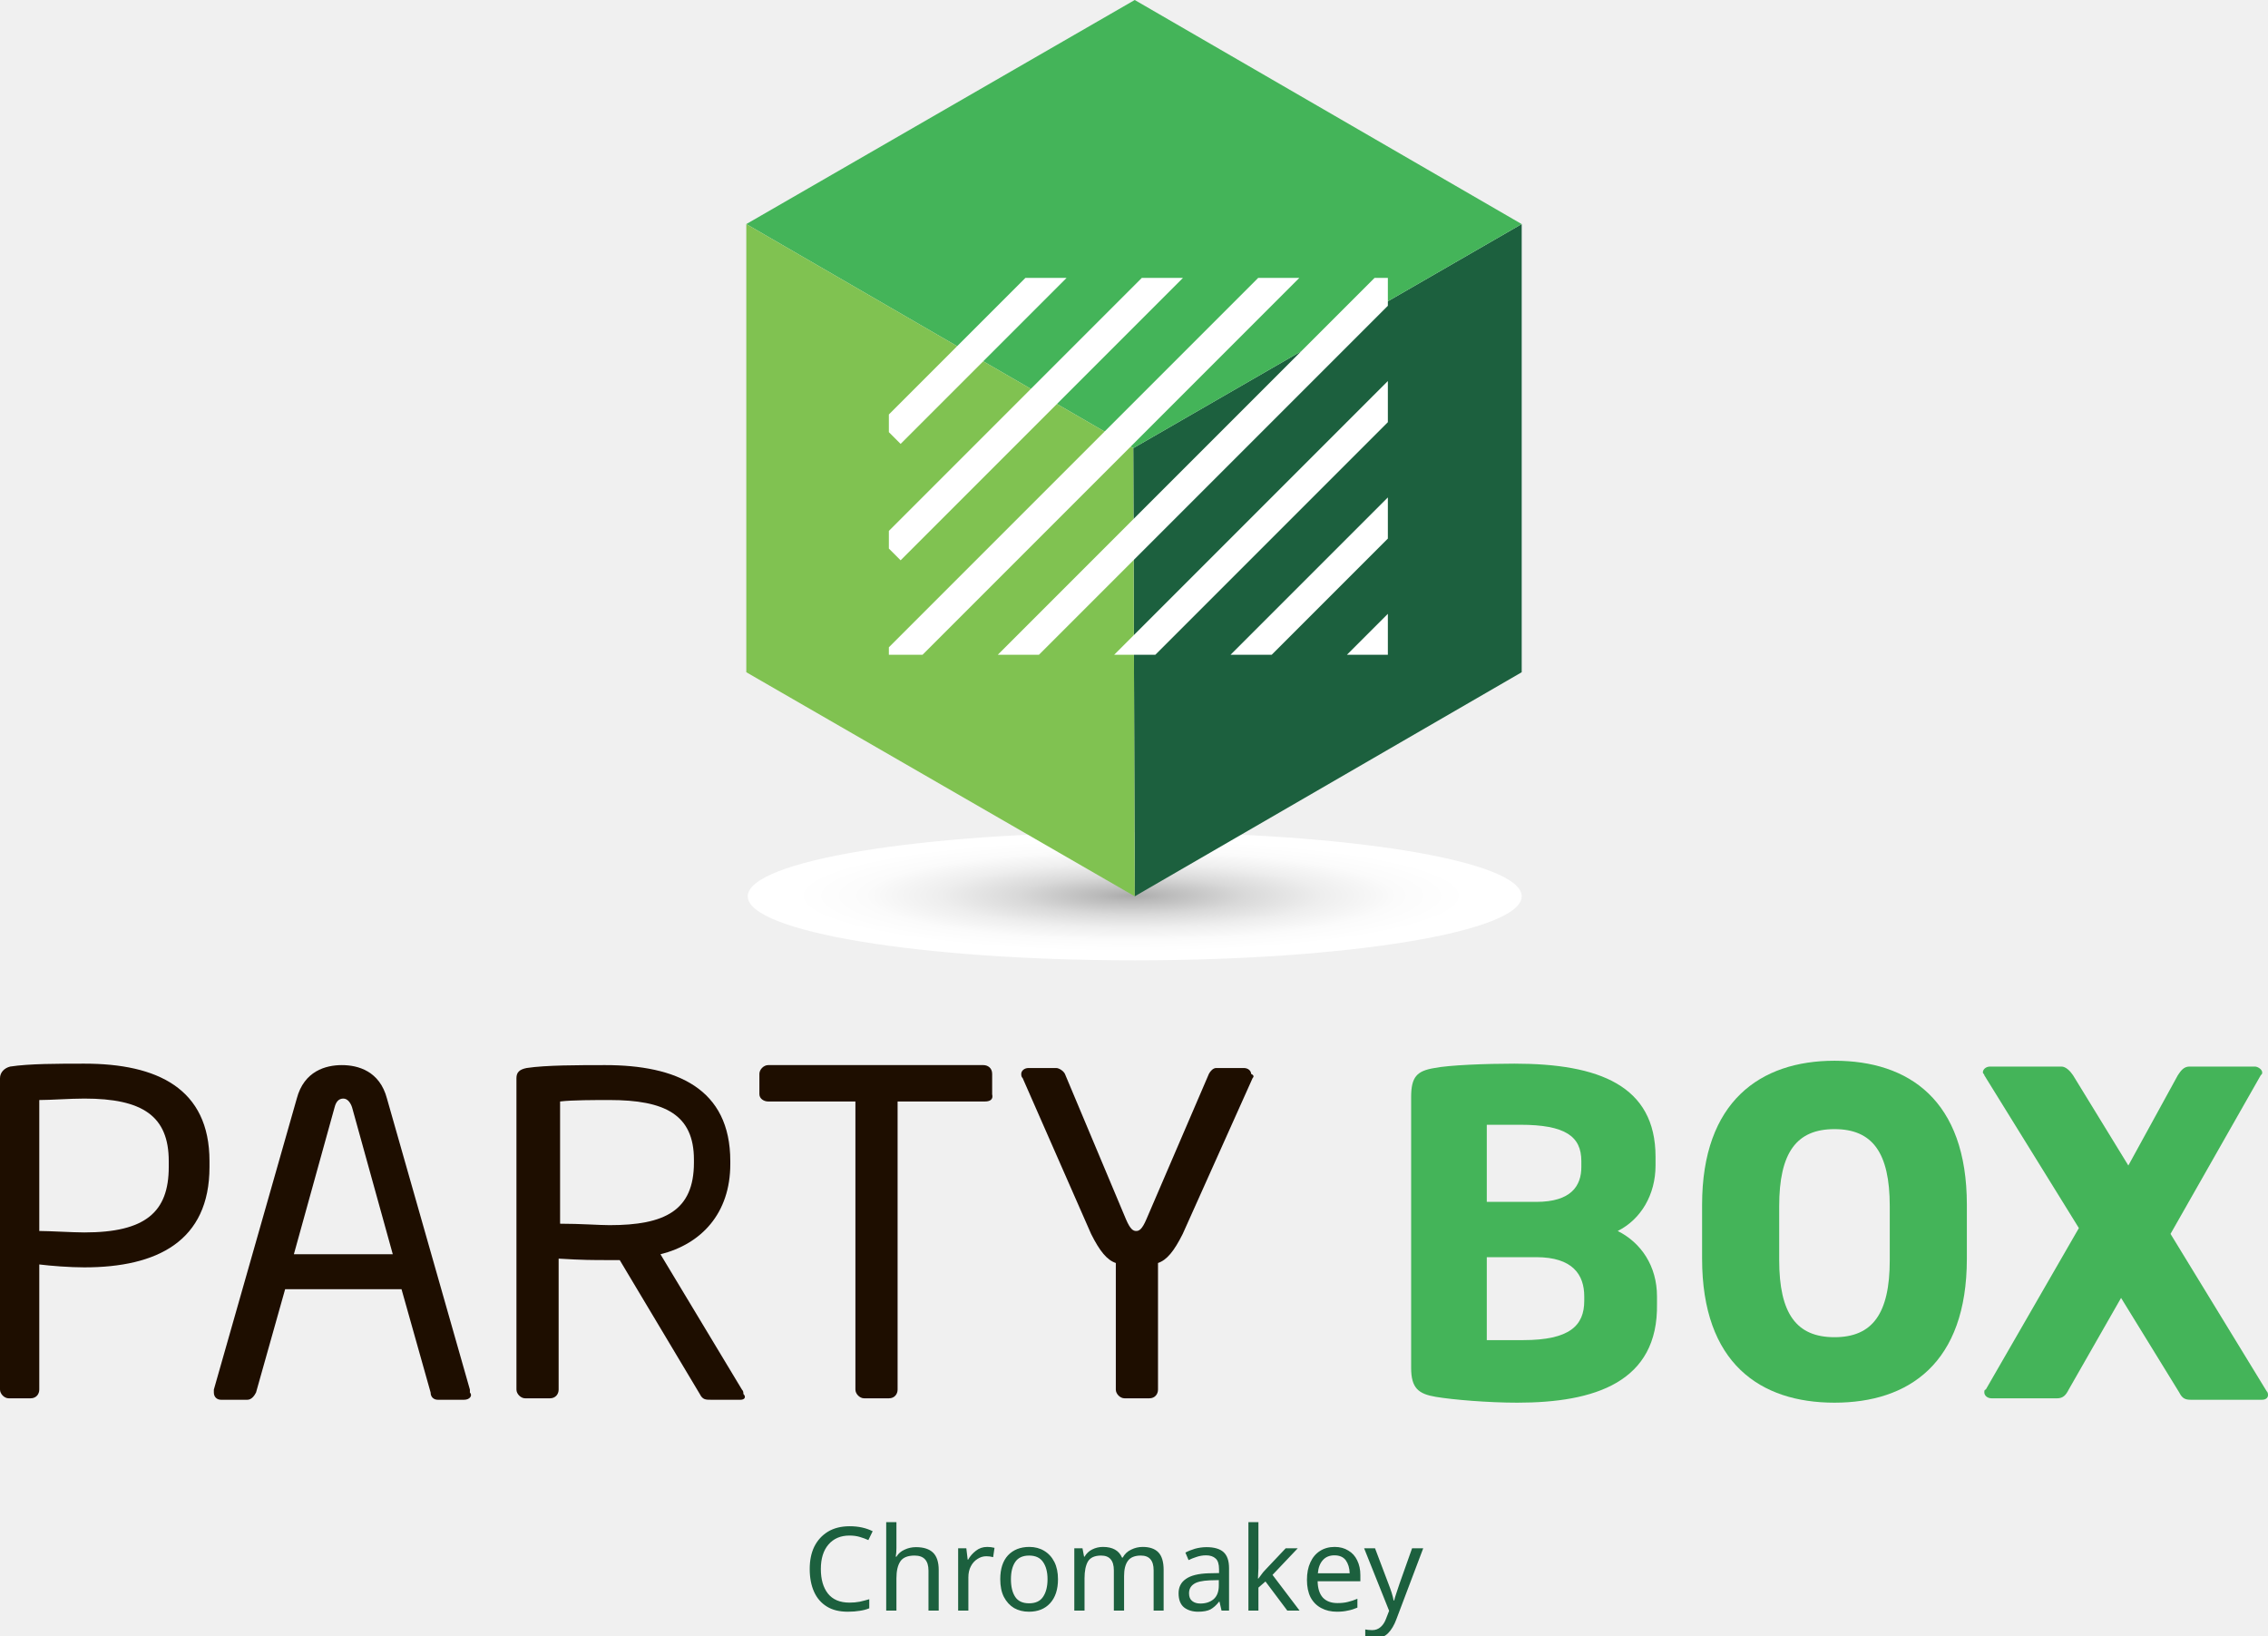
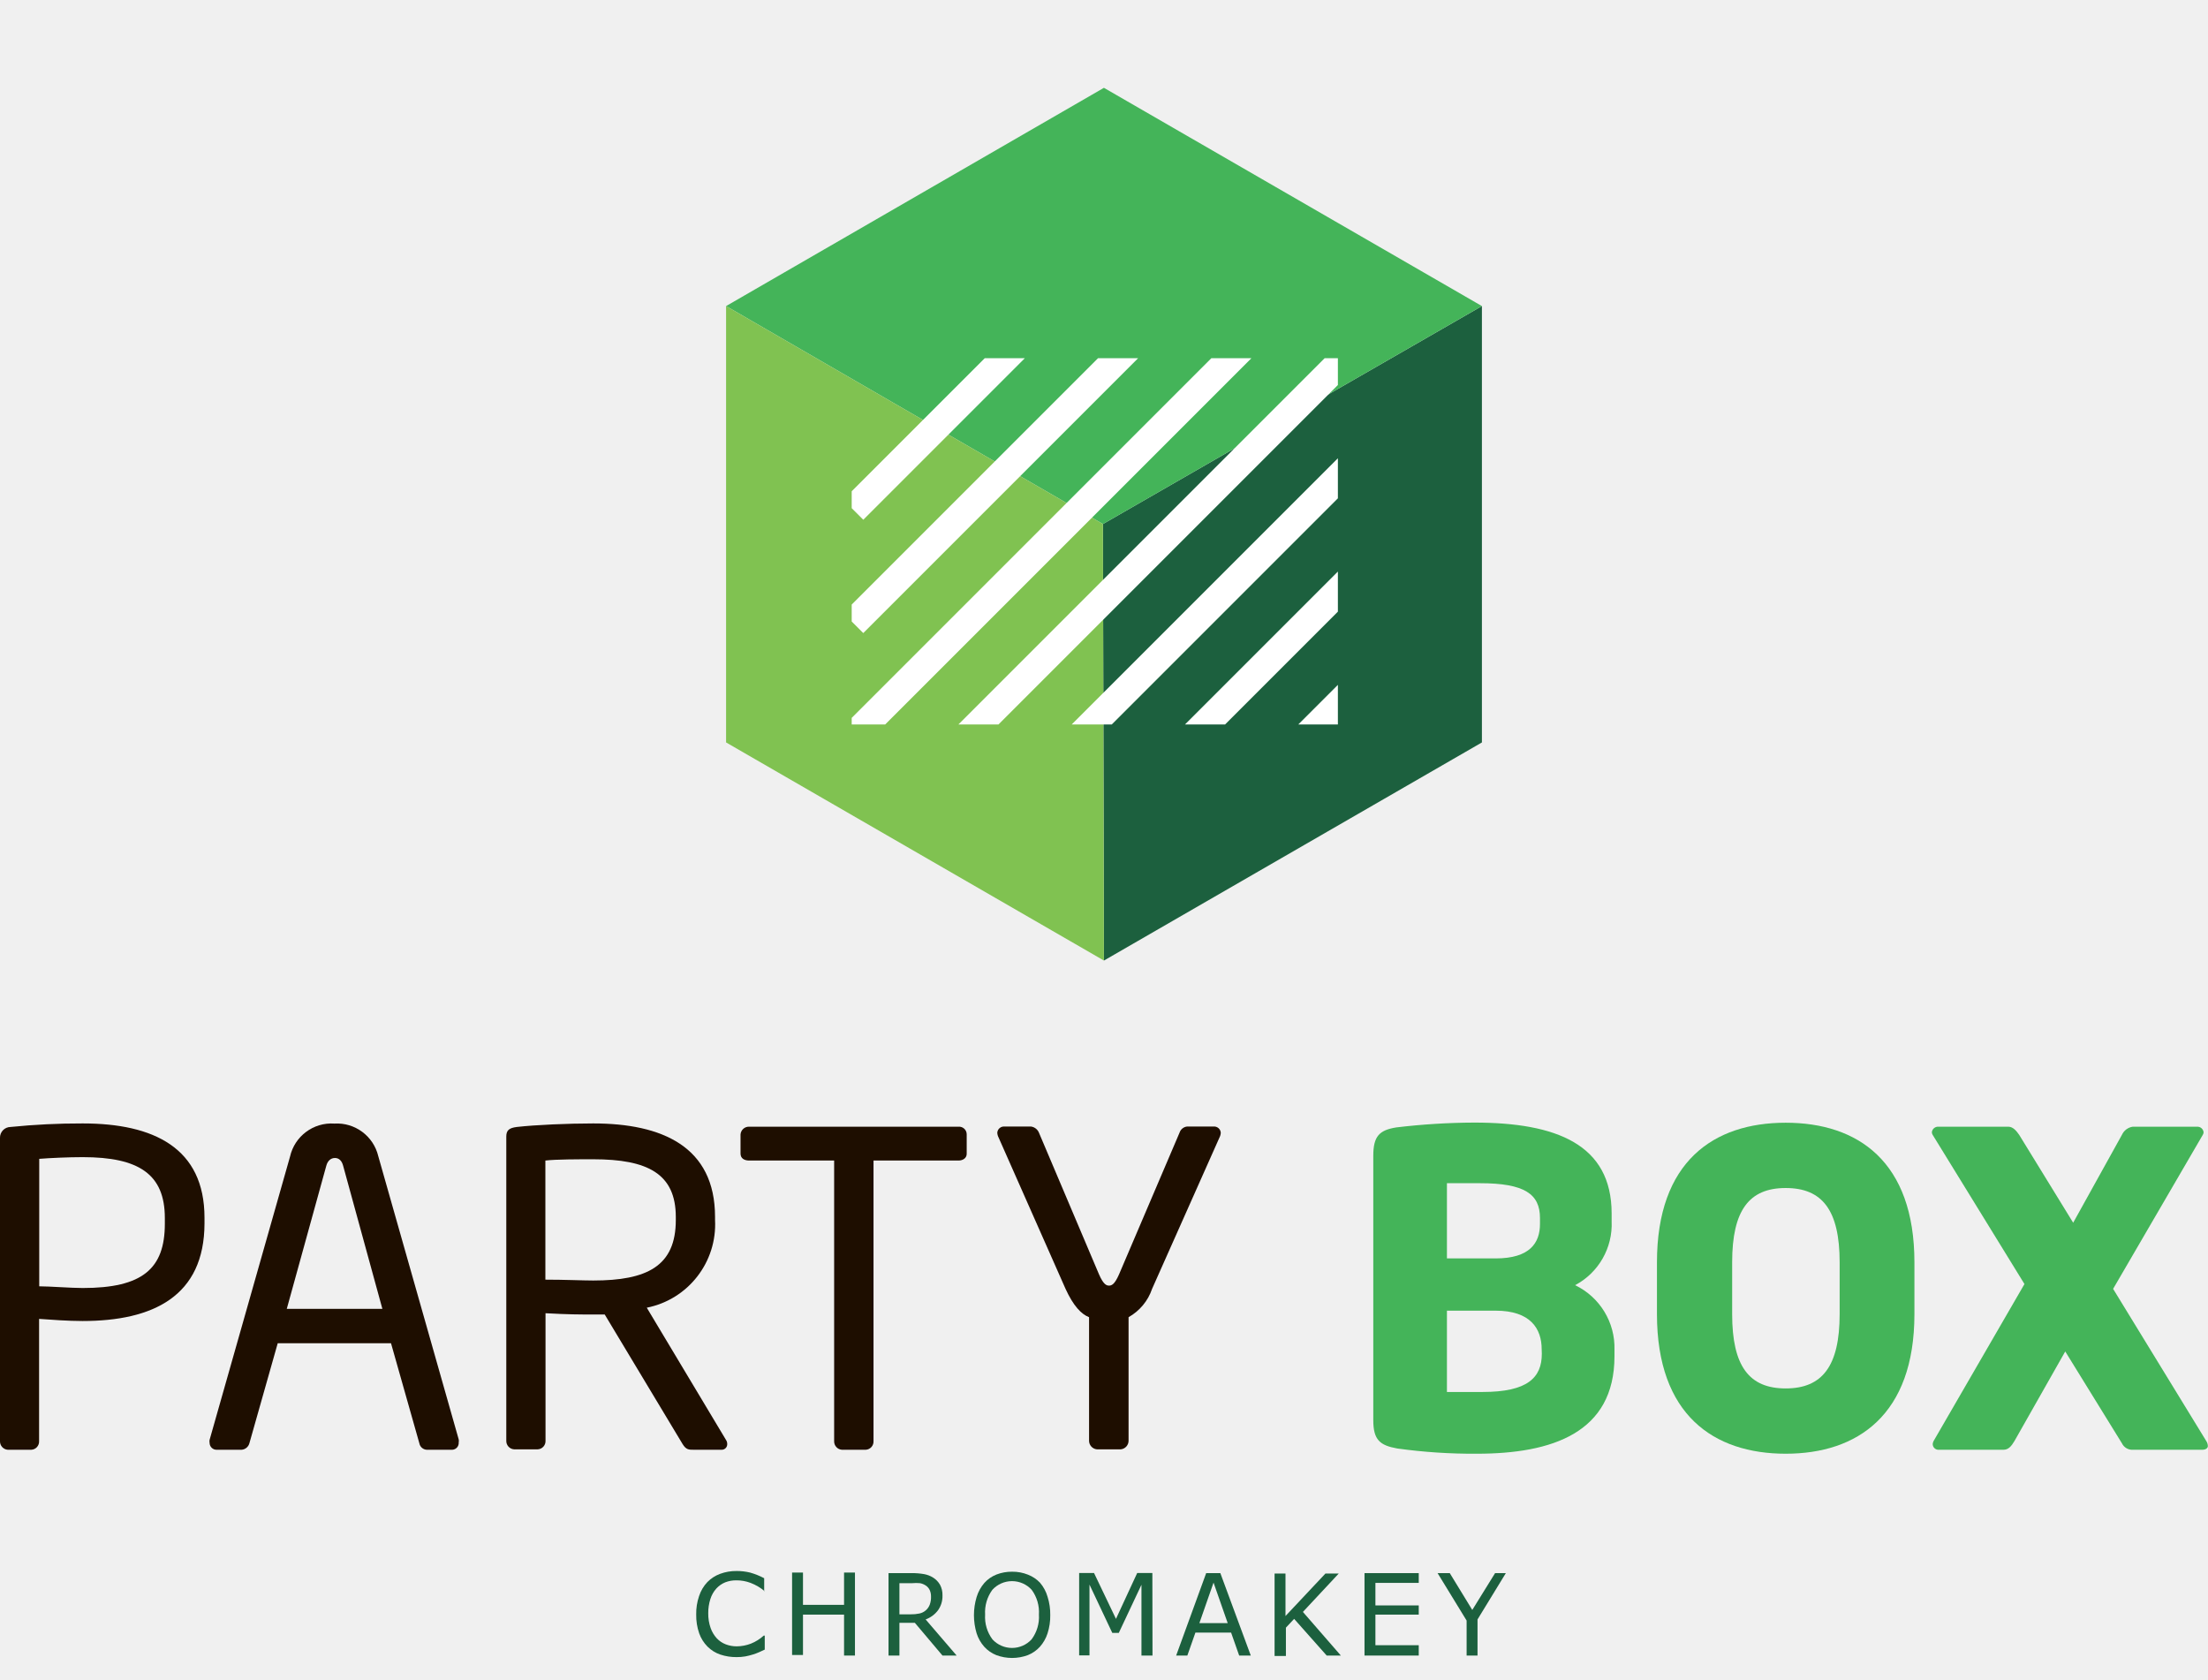
- <svg xmlns="http://www.w3.org/2000/svg" xmlns:xlink="http://www.w3.org/1999/xlink" version="1.1" id="Слой_1" x="0px" y="0px" viewBox="0 0 155.9 112.4" style="enable-background:new 0 0 155.9 112.4;" xml:space="preserve">
-   <style type="text/css">
- 	.st0{fill:#1E0E00;}
- 	.st1{fill:#44B459;}
- 	.st2{fill:url(#SVGID_1_);}
- 	.st3{fill:#1C603E;}
- 	.st4{fill:#80C251;}
- 	.st5{font-family:'NeoSansW1G-Regular';}
- 	.st6{font-size:8px;}
- 	.st7{clip-path:url(#SVGID_3_);}
- 	.st8{fill:none;stroke:#FFFFFF;stroke-width:2;stroke-miterlimit:10;}
- </style>
-   <g>
-     <g>
-       <g>
-         <path class="st0" d="M5.8,87.1c-1,0-2.3-0.1-3.1-0.2v8.6c0,0.3-0.2,0.6-0.6,0.6H0.6c-0.3,0-0.6-0.3-0.6-0.6V74.1     c0-0.4,0.3-0.7,0.7-0.8C2,73.1,4,73.1,5.8,73.1c5,0,8.6,1.7,8.6,6.7v0.4C14.4,85.3,10.8,87.1,5.8,87.1z M11.6,79.8     c0-3.1-1.8-4.3-5.8-4.3c-1,0-2.3,0.1-3.1,0.1v9c0.7,0,2.3,0.1,3.1,0.1c4.2,0,5.8-1.4,5.8-4.5V79.8z" />
-         <path class="st0" d="M31.9,96.2h-1.8c-0.3,0-0.5-0.2-0.5-0.5l-2-7.1h-8l-2,7.1c-0.1,0.2-0.3,0.5-0.6,0.5h-1.8     c-0.3,0-0.5-0.2-0.5-0.5c0-0.1,0-0.2,0-0.2l5.7-20c0.5-1.9,2-2.3,3.1-2.3s2.6,0.4,3.1,2.3l5.7,20c0,0.1,0,0.2,0,0.2     C32.5,95.9,32.3,96.2,31.9,96.2z M24.2,76.1c-0.1-0.3-0.3-0.6-0.6-0.6c-0.3,0-0.5,0.2-0.6,0.6l-2.8,10.1H27L24.2,76.1z" />
-         <path class="st0" d="M50.9,96.2h-2c-0.4,0-0.6,0-0.8-0.4l-5.5-9.2c-0.1,0-0.2,0-0.3,0c-0.2,0-0.3,0-0.5,0c-1,0-1.8,0-3.4-0.1v9     c0,0.3-0.2,0.6-0.6,0.6h-1.7c-0.3,0-0.6-0.3-0.6-0.6V74.1c0-0.4,0.2-0.6,0.7-0.7c1.3-0.2,3.6-0.2,5.4-0.2c4.9,0,8.6,1.6,8.6,6.6     V80c0,3.4-2,5.5-4.8,6.2l5.6,9.3c0.1,0.1,0.1,0.2,0.1,0.3C51.3,96,51.2,96.2,50.9,96.2z M47.7,79.7c0-3.1-2-4.1-5.8-4.1     c-1,0-2.6,0-3.4,0.1v8.4c1.4,0,2.7,0.1,3.4,0.1c3.8,0,5.8-1,5.8-4.3V79.7z" />
-         <path class="st0" d="M67.7,75.7h-6v19.8c0,0.3-0.2,0.6-0.6,0.6h-1.7c-0.3,0-0.6-0.3-0.6-0.6V75.7h-6c-0.3,0-0.6-0.2-0.6-0.5v-1.4     c0-0.3,0.3-0.6,0.6-0.6h14.8c0.3,0,0.6,0.2,0.6,0.6v1.4C68.3,75.6,68,75.7,67.7,75.7z" />
-         <path class="st0" d="M86.1,74.1l-4.8,10.7c-0.6,1.2-1.1,1.8-1.7,2v8.7c0,0.3-0.2,0.6-0.6,0.6h-1.7c-0.3,0-0.6-0.3-0.6-0.6v-8.7     c-0.6-0.2-1.1-0.8-1.7-2l-4.7-10.7c-0.1-0.1-0.1-0.2-0.1-0.3c0-0.2,0.2-0.4,0.5-0.4h1.9c0.2,0,0.5,0.2,0.6,0.4l4.2,10     c0.3,0.7,0.5,0.8,0.7,0.8s0.4-0.1,0.7-0.8l4.3-10c0.1-0.2,0.3-0.4,0.5-0.4h1.9c0.3,0,0.5,0.2,0.5,0.4     C86.2,73.9,86.2,74,86.1,74.1z" />
-       </g>
-       <g>
-         <path class="st1" d="M104.3,96.4c-2,0-4.4-0.2-5.6-0.4c-1.2-0.2-1.7-0.6-1.7-2V75.4c0-1.4,0.4-1.8,1.6-2c1-0.2,3.5-0.3,5.5-0.3     c5.8,0,9.7,1.5,9.7,6.4v0.6c0,2-1,3.7-2.6,4.5c1.6,0.8,2.7,2.4,2.7,4.5v0.5C114,95,109.6,96.4,104.3,96.4z M108.7,79.8     c0-1.7-1.1-2.5-4.2-2.5c-0.5,0-1.9,0-2.3,0v5.3h3.4c2.4,0,3.1-1.1,3.1-2.4V79.8z M108.9,89.1c0-1.5-0.8-2.7-3.3-2.7h-3.4v5.7     c0.5,0,2.1,0,2.5,0c3.2,0,4.2-1,4.2-2.7C108.9,89.4,108.9,89.1,108.9,89.1z" />
-         <path class="st1" d="M126.1,96.4c-5.1,0-9.1-2.7-9.1-9.9v-3.7c0-7.1,4-9.9,9.1-9.9s9.1,2.7,9.1,9.9v3.7     C135.2,93.7,131.2,96.4,126.1,96.4z M129.9,82.9c0-3.7-1.2-5.3-3.8-5.3s-3.8,1.6-3.8,5.3v3.7c0,3.7,1.2,5.3,3.8,5.3     s3.8-1.6,3.8-5.3V82.9z" />
-         <path class="st1" d="M155.5,96.2h-4.9c-0.4,0-0.6-0.1-0.8-0.5l-4-6.5l-3.6,6.3c-0.2,0.4-0.4,0.6-0.8,0.6h-4.5     c-0.3,0-0.5-0.2-0.5-0.4c0-0.1,0-0.2,0.1-0.2l6.4-11.1l-6.5-10.5c0-0.1-0.1-0.1-0.1-0.2c0-0.2,0.2-0.4,0.5-0.4h4.9     c0.3,0,0.6,0.3,0.8,0.6l3.8,6.2l3.4-6.2c0.2-0.3,0.4-0.6,0.8-0.6h4.5c0.2,0,0.5,0.2,0.5,0.4c0,0.1,0,0.1-0.1,0.2l-6.2,10.9     l6.6,10.8c0.1,0.1,0.1,0.2,0.1,0.3C155.9,96,155.8,96.2,155.5,96.2z" />
-       </g>
-     </g>
-     <g>
-       <radialGradient id="SVGID_1_" cx="1316.32" cy="7201.711" r="96.494" gradientTransform="matrix(0.2397 0 0 -3.980000e-02 -237.7685 348.1842)" gradientUnits="userSpaceOnUse">
-         <stop offset="0" style="stop-color:#ABABAB" />
-         <stop offset="0.107" style="stop-color:#BBBBBB" />
-         <stop offset="0.338" style="stop-color:#D9D9D9" />
-         <stop offset="0.567" style="stop-color:#EEEEEE" />
-         <stop offset="0.79" style="stop-color:#FBFBFB" />
-         <stop offset="1" style="stop-color:#FFFFFF" />
-       </radialGradient>
-       <ellipse class="st2" cx="78" cy="61.6" rx="26.6" ry="4.4" />
-       <polygon class="st3" points="104.6,46.2 78,61.6 77.9,30.8 104.6,15.4   " />
-       <polygon class="st1" points="104.6,15.4 77.9,30.8 51.3,15.4 78,0   " />
-       <polygon class="st4" points="78,61.6 51.3,46.2 51.3,15.4 77.9,30.8   " />
-     </g>
-     <text transform="matrix(1 0 0 1 55.1744 110.688)" class="st3 st5 st6">Chromakey</text>
-     <g>
-       <g>
-         <defs>
-           <rect id="SVGID_2_" x="61.1" y="19.1" width="34.3" height="25.9" />
-         </defs>
-         <clipPath id="SVGID_3_">
-           <use xlink:href="#SVGID_2_" style="overflow:visible;" />
-         </clipPath>
-         <g class="st7">
-           <g>
-             <line class="st8" x1="96.5" y1="74.5" x2="61.2" y2="109.8" />
-           </g>
-           <g>
-             <line class="st8" x1="96.5" y1="66.5" x2="61.2" y2="101.8" />
-           </g>
-           <g>
-             <line class="st8" x1="96.5" y1="58.5" x2="61.2" y2="93.8" />
-           </g>
-           <g>
-             <line class="st8" x1="96.5" y1="50.5" x2="61.2" y2="85.8" />
-           </g>
-           <g>
-             <line class="st8" x1="96.5" y1="42.5" x2="61.2" y2="77.8" />
-           </g>
-           <g>
-             <line class="st8" x1="96.5" y1="34.5" x2="61.2" y2="69.8" />
-           </g>
-           <g>
-             <line class="st8" x1="96.5" y1="26.5" x2="61.2" y2="61.8" />
-           </g>
-           <g>
-             <line class="st8" x1="96.5" y1="18.5" x2="61.2" y2="53.8" />
-           </g>
-           <g>
-             <line class="st8" x1="96.5" y1="10.5" x2="61.2" y2="45.8" />
-           </g>
-           <g>
-             <line class="st8" x1="96.5" y1="2.5" x2="61.2" y2="37.8" />
-           </g>
-           <g>
-             <line class="st8" x1="96.5" y1="-5.5" x2="61.2" y2="29.8" />
-           </g>
-         </g>
-       </g>
-     </g>
+ <svg xmlns="http://www.w3.org/2000/svg" id="Слой_1" data-name="Слой 1" viewBox="0 0 155.91 118.57">
+   <defs>
+     <style>
+             .cls-1,.cls-7{fill:none;}.cls-2{fill:#1e0e00;}.cls-3{fill:#44b459;}.cls-4{fill:#1c603e;}.cls-5{fill:#80c251;}.cls-6{clip-path:url(#clip-path);}.cls-7{stroke:#fff;stroke-miterlimit:10;stroke-width:2px;}
+         </style>
+     <clipPath id="clip-path">
+       <rect class="cls-1" x="60.14" y="25.29" width="34.33" height="25.86" />
+     </clipPath>
+   </defs>
+   <path class="cls-2" d="M5.83,93.27c-1,0-2.27-.09-3.07-.15v8.63a.58.58,0,0,1-.55.61H.55a.59.59,0,0,1-.55-.61V80.34a.75.75,0,0,1,.74-.77,49.37,49.37,0,0,1,5.1-.25c5,0,8.6,1.72,8.6,6.66v.4C14.43,91.52,10.81,93.27,5.83,93.27ZM11.64,86c0-3.1-1.84-4.3-5.8-4.3-1,0-2.33.06-3.07.12v9c.71,0,2.27.12,3.07.12,4.21,0,5.8-1.35,5.8-4.54Z" />
+   <path class="cls-2" d="M31.94,102.36H30.13a.56.56,0,0,1-.52-.46l-2-7.06h-8l-2,7.06a.62.62,0,0,1-.55.46H15.32a.49.49,0,0,1-.52-.49.52.52,0,0,1,0-.21l5.68-20a3,3,0,0,1,3.13-2.33,3,3,0,0,1,3.1,2.3l5.68,20a.52.52,0,0,1,0,.21A.48.48,0,0,1,31.94,102.36ZM24.23,82.31c-.09-.34-.28-.55-.58-.55s-.52.21-.61.55l-2.79,10.1H27Z" />
+   <path class="cls-2" d="M50.94,102.36H49c-.37,0-.55,0-.8-.4l-5.5-9.15h-.8c-1,0-1.75,0-3.38-.09v9a.58.58,0,0,1-.55.61H36.3a.59.59,0,0,1-.55-.61V80.25c0-.43.18-.61.74-.68,1.32-.15,3.62-.25,5.4-.25,4.85,0,8.6,1.63,8.6,6.6v.21a6,6,0,0,1-4.82,6.2l5.59,9.33a.5.5,0,0,1,.09.28A.39.39,0,0,1,50.94,102.36ZM47.72,85.93c0-3.07-2-4.08-5.83-4.08-1,0-2.64,0-3.38.09v8.41c1.35,0,2.67.06,3.38.06,3.78,0,5.83-1,5.83-4.27Z" />
+   <path class="cls-2" d="M67.68,81.94h-6v19.81a.58.58,0,0,1-.55.61H59.45a.59.59,0,0,1-.55-.61V81.94h-6c-.34,0-.61-.15-.61-.49V80.1a.59.59,0,0,1,.61-.55H67.68a.54.54,0,0,1,.58.55v1.35C68.27,81.76,68,81.94,67.68,81.94Z" />
+   <path class="cls-2" d="M86.11,80.31,81.35,91a3.63,3.63,0,0,1-1.66,2v8.72a.61.61,0,0,1-.55.61H77.45a.61.61,0,0,1-.55-.61V93c-.55-.21-1.11-.8-1.66-2L70.51,80.31a.8.8,0,0,1-.09-.34.47.47,0,0,1,.52-.43h1.87a.71.71,0,0,1,.55.43l4.24,10c.31.71.52.8.71.8s.4-.09.71-.8l4.27-10a.63.63,0,0,1,.52-.43h1.87a.47.47,0,0,1,.52.43A.8.8,0,0,1,86.11,80.31Z" />
+   <path class="cls-3" d="M104.28,102.64a38.94,38.94,0,0,1-5.62-.37c-1.23-.22-1.69-.61-1.69-2V81.6c0-1.38.43-1.81,1.63-2a47.52,47.52,0,0,1,5.5-.34c5.8,0,9.7,1.54,9.7,6.42v.55a4.86,4.86,0,0,1-2.58,4.51A4.9,4.9,0,0,1,114,95.3v.46C114,101.16,109.6,102.64,104.28,102.64ZM108.74,86c0-1.69-1.08-2.46-4.24-2.46-.49,0-1.9,0-2.33,0v5.31h3.44c2.43,0,3.13-1.11,3.13-2.43Zm.12,9.27c0-1.47-.8-2.73-3.25-2.73h-3.44v5.74l2.52,0c3.16,0,4.18-1,4.18-2.7Z" />
+   <path class="cls-3" d="M126.09,102.64c-5.07,0-9.09-2.73-9.09-9.86V89.13c0-7.12,4-9.86,9.09-9.86s9.09,2.73,9.09,9.86v3.65C135.18,99.91,131.15,102.64,126.09,102.64Zm3.81-13.51c0-3.69-1.23-5.25-3.81-5.25s-3.78,1.57-3.78,5.25v3.65c0,3.68,1.2,5.25,3.78,5.25s3.81-1.57,3.81-5.25Z" />
+   <path class="cls-3" d="M155.51,102.36h-4.88a.81.81,0,0,1-.8-.46l-4-6.48-3.59,6.33c-.22.37-.43.61-.77.61h-4.54a.41.41,0,0,1-.46-.4.56.56,0,0,1,.06-.21l6.42-11.09-6.48-10.53a.42.42,0,0,1-.06-.18.44.44,0,0,1,.46-.4h4.94c.34,0,.58.31.77.58l3.81,6.2,3.44-6.2a1,1,0,0,1,.77-.58h4.54a.44.44,0,0,1,.46.4.42.42,0,0,1-.06.18L149.21,91l6.6,10.78a.69.69,0,0,1,.09.31C155.91,102.24,155.75,102.36,155.51,102.36Z" />
+   <path class="cls-4" d="M54,116.47l-.39.18a3.87,3.87,0,0,1-.46.17,4.67,4.67,0,0,1-.52.13,3.33,3.33,0,0,1-.62.05,3.52,3.52,0,0,1-1.15-.18,2.35,2.35,0,0,1-.9-.56,2.54,2.54,0,0,1-.59-.94,3.84,3.84,0,0,1-.21-1.33,3.78,3.78,0,0,1,.2-1.29,2.61,2.61,0,0,1,.59-1,2.45,2.45,0,0,1,.9-.58,3.27,3.27,0,0,1,1.17-.2,4,4,0,0,1,.94.11,5,5,0,0,1,1,.4v.92H54a3.45,3.45,0,0,0-1-.59,2.77,2.77,0,0,0-1-.18,2.11,2.11,0,0,0-.79.14,1.74,1.74,0,0,0-.63.44,2,2,0,0,0-.42.74,3.23,3.23,0,0,0-.15,1,3,3,0,0,0,.17,1.05,2.11,2.11,0,0,0,.43.72,1.7,1.7,0,0,0,.64.43,2.16,2.16,0,0,0,.77.14,2.85,2.85,0,0,0,1-.19,3,3,0,0,0,.91-.57H54Z" />
+   <path class="cls-4" d="M60.37,116.89H59.6V114H56.7v2.85h-.77v-5.82h.77v2.28h2.9v-2.28h.77Z" />
+   <path class="cls-4" d="M67.55,116.89h-1l-1.95-2.31H63.51v2.31h-.77v-5.82h1.63a4.73,4.73,0,0,1,.88.07,1.84,1.84,0,0,1,.63.24,1.47,1.47,0,0,1,.49.5,1.5,1.5,0,0,1,.18.77,1.71,1.71,0,0,1-.32,1.05,1.92,1.92,0,0,1-.87.64Zm-1.81-4.18a1.06,1.06,0,0,0-.09-.44.77.77,0,0,0-.29-.33,1.07,1.07,0,0,0-.4-.16,2.89,2.89,0,0,0-.54,0h-.91v2.2h.78a2.82,2.82,0,0,0,.64-.06,1,1,0,0,0,.72-.62A1.5,1.5,0,0,0,65.74,112.71Z" />
+   <path class="cls-4" d="M73.43,111.74a2.64,2.64,0,0,1,.54,1,4.05,4.05,0,0,1,.19,1.29,4,4,0,0,1-.19,1.29,2.64,2.64,0,0,1-.54.95,2.31,2.31,0,0,1-.85.59,3.2,3.2,0,0,1-2.23,0,2.3,2.3,0,0,1-.85-.59,2.64,2.64,0,0,1-.54-.95,4.44,4.44,0,0,1,0-2.56,2.72,2.72,0,0,1,.55-1,2.24,2.24,0,0,1,.85-.59,3,3,0,0,1,1.11-.2,2.92,2.92,0,0,1,1.12.21A2.34,2.34,0,0,1,73.43,111.74ZM73.36,114a2.67,2.67,0,0,0-.51-1.75,1.88,1.88,0,0,0-2.78,0,2.69,2.69,0,0,0-.51,1.75,2.64,2.64,0,0,0,.52,1.75,1.88,1.88,0,0,0,2.76,0A2.64,2.64,0,0,0,73.36,114Z" />
+   <path class="cls-4" d="M81.38,116.89H80.6v-5L79,115.29h-.46l-1.61-3.41v5H76.2v-5.82h1.05l1.55,3.24,1.5-3.24h1.07Z" />
+   <path class="cls-4" d="M88.32,116.89H87.5l-.57-1.62H84.41l-.57,1.62h-.79l2.12-5.82h1Zm-1.63-2.29-1-2.86-1,2.86Z" />
+   <path class="cls-4" d="M94.68,116.89h-1l-2.3-2.59-.58.62v2H90v-5.82h.77v3l2.82-3h.94L92,113.81Z" />
+   <path class="cls-4" d="M100.18,116.89H96.35v-5.82h3.83v.69H97.12v1.59h3.06V114H97.12v2.16h3.06Z" />
+   <path class="cls-4" d="M106.33,111.07l-2,3.27v2.55h-.77v-2.47l-2.05-3.35h.86l1.59,2.6,1.61-2.6Z" />
+   <polygon class="cls-4" points="104.64 52.42 77.95 67.82 77.88 37 104.64 21.61 104.64 52.42" />
+   <polygon class="cls-3" points="104.64 21.61 77.88 37 51.27 21.61 77.95 6.2 104.64 21.61" />
+   <polygon class="cls-5" points="77.95 67.82 51.27 52.42 51.27 21.61 77.88 37 77.95 67.82" />
+   <g class="cls-6">
+     <line class="cls-7" x1="95.53" y1="80.71" x2="60.25" y2="115.99" />
+     <line class="cls-7" x1="95.53" y1="72.71" x2="60.25" y2="107.99" />
+     <line class="cls-7" x1="95.53" y1="64.71" x2="60.25" y2="99.99" />
+     <line class="cls-7" x1="95.53" y1="56.71" x2="60.25" y2="91.99" />
+     <line class="cls-7" x1="95.53" y1="48.71" x2="60.25" y2="83.99" />
+     <line class="cls-7" x1="95.53" y1="40.71" x2="60.25" y2="75.99" />
+     <line class="cls-7" x1="95.53" y1="32.71" x2="60.25" y2="67.99" />
+     <line class="cls-7" x1="95.53" y1="24.71" x2="60.25" y2="59.99" />
+     <line class="cls-7" x1="95.53" y1="16.71" x2="60.25" y2="51.99" />
+     <line class="cls-7" x1="95.53" y1="8.71" x2="60.25" y2="43.99" />
+     <line class="cls-7" x1="95.53" y1="0.71" x2="60.25" y2="35.99" />
  </g>
</svg>
